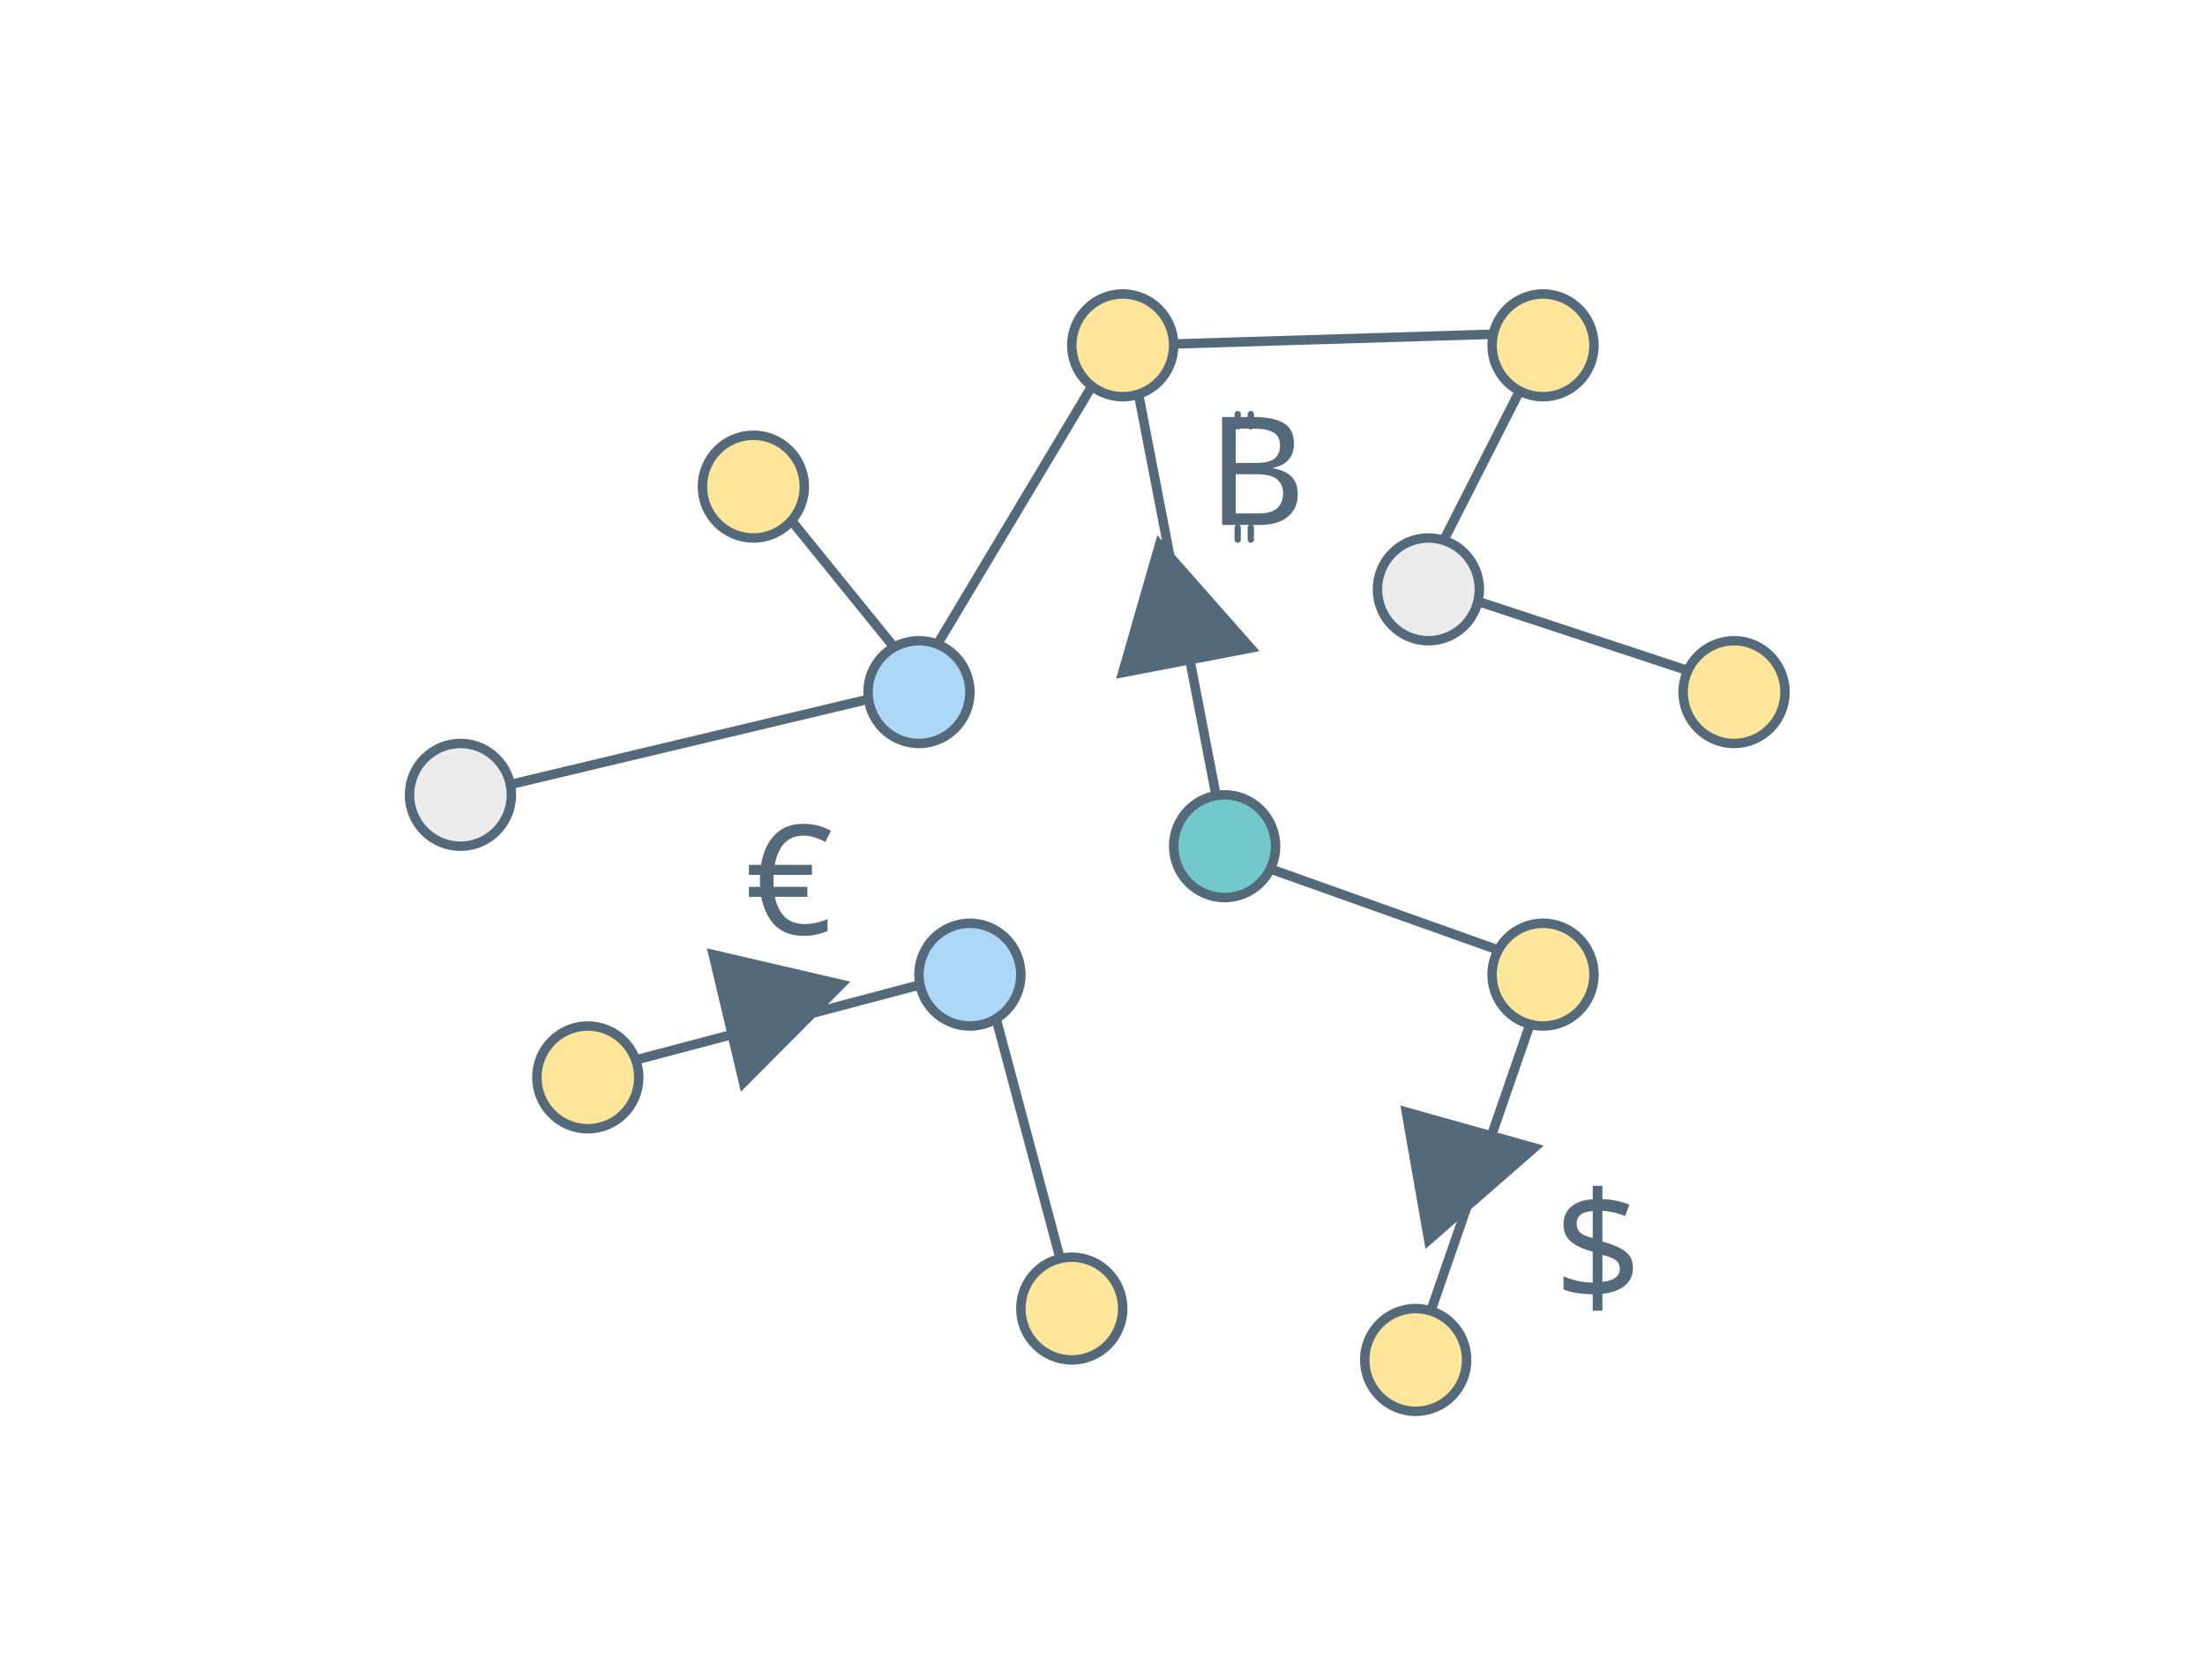
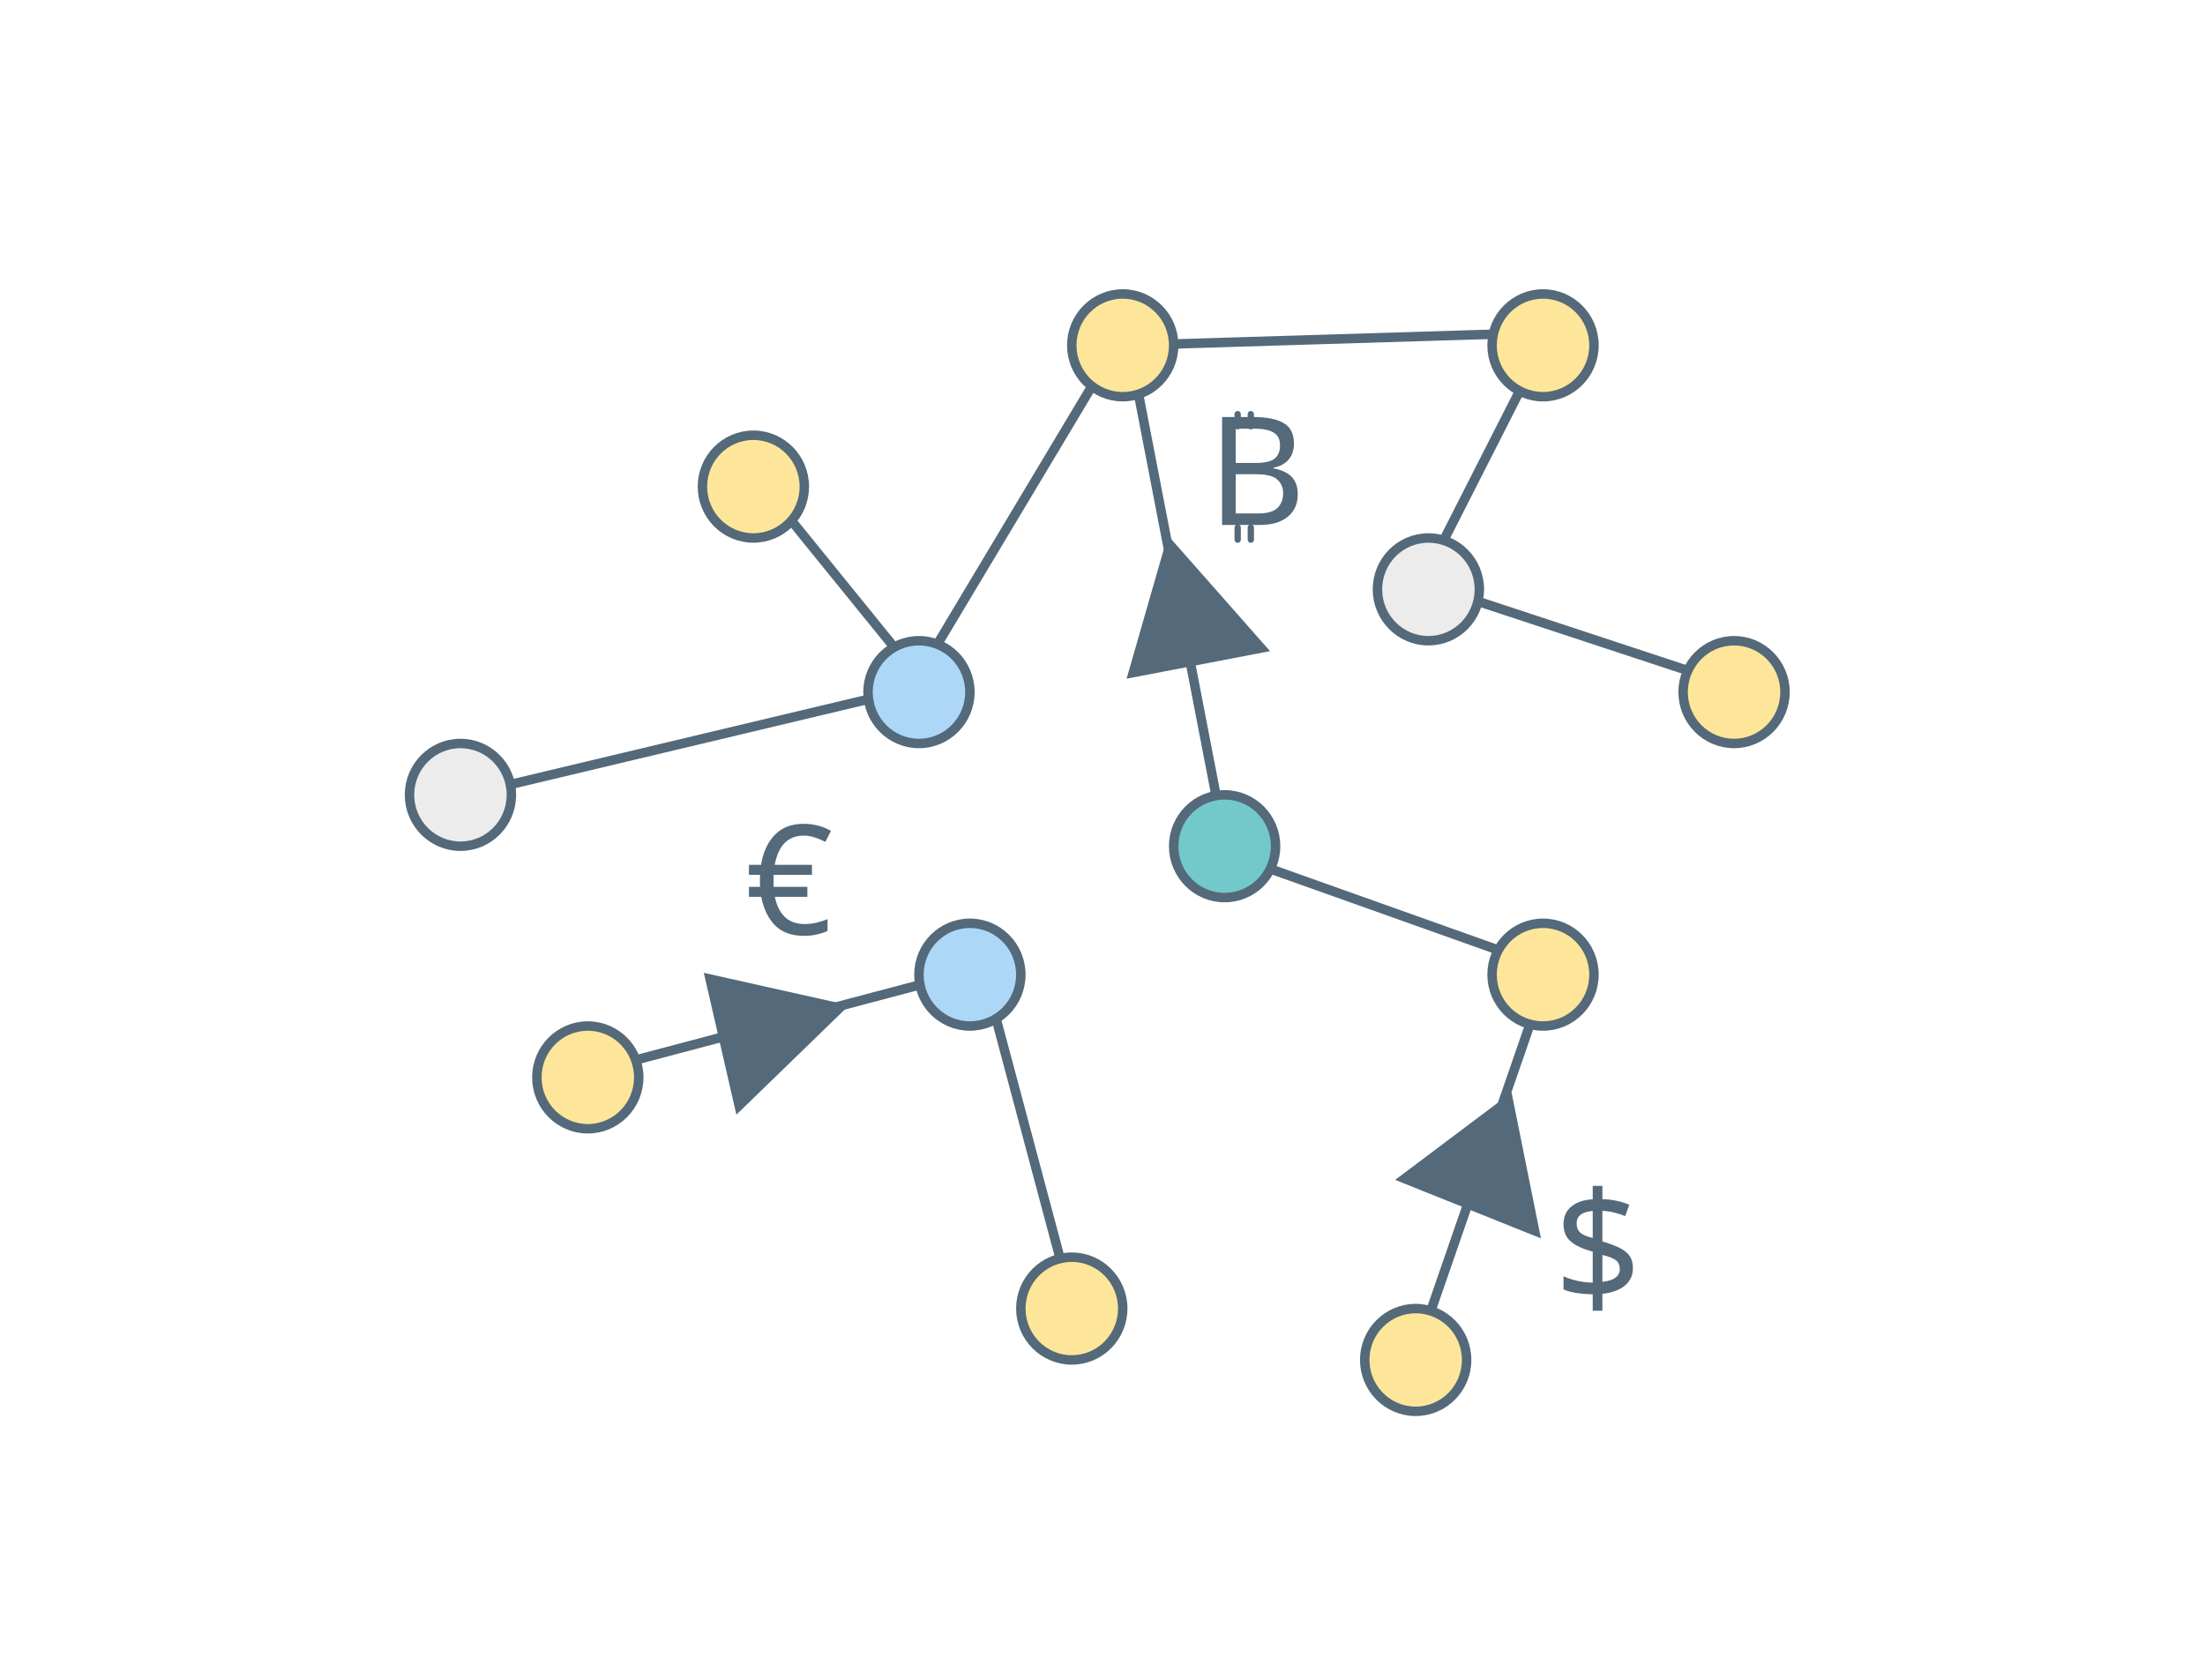
<svg xmlns="http://www.w3.org/2000/svg" width="210px" height="160px" viewBox="0 0 210 160" version="1.1">
  <defs />
  <g id="Website" stroke="none" stroke-width="1" fill="none" fill-rule="evenodd">
    <g id="icons">
-       <g id="icon-daex" transform="translate(39, 27)">
-         <g id="Group" transform="translate(0, 1)" stroke="#546979" stroke-width="0.9">
+       <g id="icon-daex" transform="translate(39, 28)">
+         <g id="Group" stroke="#546979" stroke-width="0.9">
          <g id="Group-+-Path-374" transform="translate(4.851852, 3.669928)">
            <g id="Group">
              <path d="M91.035,97.188 L103.708,60.554 L72.778,49.544" id="Path-375" />
              <path d="M0.606,44.039 L44.273,33.641 L27.898,13.456" id="Path-376" />
              <path d="M123.116,34.253 L91.579,23.855 L103.708,0 L63.681,1.223 L72.778,48.321" id="Path-377" />
              <path d="M62.468,1.223 L43.06,33.641" id="Path-378" />
            </g>
            <path d="M12.736,70.34 L49.731,60.554 L58.222,92.36" id="Path-374" />
          </g>
          <ellipse id="Oval-40" fill="#FDE699" cx="16.981" cy="74.622" rx="4.852" ry="4.893" />
          <ellipse id="Oval-40-Copy" fill="#ECECED" cx="4.852" cy="47.709" rx="4.852" ry="4.893" />
          <ellipse id="Oval-40-Copy-2" fill="#ACD7F7" cx="53.37" cy="64.835" rx="4.852" ry="4.893" />
          <ellipse id="Oval-40-Copy-3" fill="#FDE699" cx="32.75" cy="18.35" rx="4.852" ry="4.893" />
          <ellipse id="Oval-40-Copy-4" fill="#ACD7F7" cx="48.519" cy="37.923" rx="4.852" ry="4.893" />
          <ellipse id="Oval-40-Copy-5" fill="#FDE699" cx="67.926" cy="4.893" rx="4.852" ry="4.893" />
          <ellipse id="Oval-40-Copy-6" fill="#ECECED" cx="97.037" cy="28.136" rx="4.852" ry="4.893" />
          <ellipse id="Oval-40-Copy-12" fill="#73C9C9" cx="77.63" cy="52.602" rx="4.852" ry="4.893" />
          <ellipse id="Oval-40-Copy-7" fill="#FDE699" cx="107.954" cy="4.893" rx="4.852" ry="4.893" />
          <ellipse id="Oval-40-Copy-8" fill="#FDE699" cx="126.148" cy="37.923" rx="4.852" ry="4.893" />
          <ellipse id="Oval-40-Copy-9" fill="#FDE699" cx="63.074" cy="96.641" rx="4.852" ry="4.893" />
          <ellipse id="Oval-40-Copy-10" fill="#FDE699" cx="95.826" cy="101.535" rx="4.852" ry="4.893" />
          <ellipse id="Oval-40-Copy-11" fill="#FDE699" cx="107.954" cy="64.835" rx="4.852" ry="4.893" />
        </g>
-         <path d="M97.101,91 L95,79 L107,82.354 L97.101,91 L97.101,91 Z" id="Triangle-1" stroke="#546979" fill="#546979" />
-         <path d="M71.449,25 L80,34.694 L68,37 L71.449,25 L71.449,25 Z" id="Triangle-1-Copy" stroke="#546979" fill="#546979" />
-         <path d="M41,66.785 L31.836,76 L29,64 L41,66.785 L41,66.785 Z" id="Triangle-1-Copy-2" stroke="#546979" fill="#546979" />
+         <path d="M98.101,91 L96,79 L108,82.354 L98.101,91 L98.101,91 Z" id="Triangle-1" stroke="#546979" fill="#546979" transform="translate(102, 85) rotate(63) translate(-102, -85) " />
+         <path d="M31.101,77 L29,65 L41,68.354 L31.101,77 L31.101,77 Z" id="Triangle-1-Copy-2" stroke="#546979" fill="#546979" transform="translate(35, 71) rotate(-3) translate(-35, -71) " />
+         <path d="M72.449,24 L81,33.694 L69,36 L72.449,24 L72.449,24 Z" id="Triangle-1-Copy" stroke="#546979" fill="#546979" />
        <text id="$" font-family="Proxima Nova" font-size="14.556" font-weight="260" fill="#546979">
-           <tspan x="109" y="97">$</tspan>
+           <tspan x="109" y="96">$</tspan>
        </text>
        <text id="€" font-family="Proxima Nova" font-size="14.556" font-weight="260" fill="#546979">
-           <tspan x="32" y="62">€</tspan>
+           <tspan x="32" y="61">€</tspan>
        </text>
-         <g id="Group" transform="translate(76, 10)">
+         <g id="Group" transform="translate(76, 9)">
          <g id="B-+-Line-Copy" font-size="14.4" font-family="Proxima Nova" fill="#546979" font-weight="260">
            <text id="B">
              <tspan x="0" y="13">B</tspan>
            </text>
          </g>
          <path d="M2.875,2.449 L2.875,3.6" id="Line-Copy-5" stroke="#546979" stroke-width="0.6" stroke-linecap="round" stroke-linejoin="round" />
          <path d="M4.125,2.449 L4.125,3.6" id="Line-Copy-14" stroke="#546979" stroke-width="0.6" stroke-linecap="round" stroke-linejoin="round" />
          <path d="M2.875,13.249 L2.875,14.4" id="Line-Copy-16" stroke="#546979" stroke-width="0.6" stroke-linecap="round" stroke-linejoin="round" />
          <path d="M4.125,13.249 L4.125,14.4" id="Line-Copy-15" stroke="#546979" stroke-width="0.6" stroke-linecap="round" stroke-linejoin="round" />
        </g>
      </g>
    </g>
  </g>
</svg>
